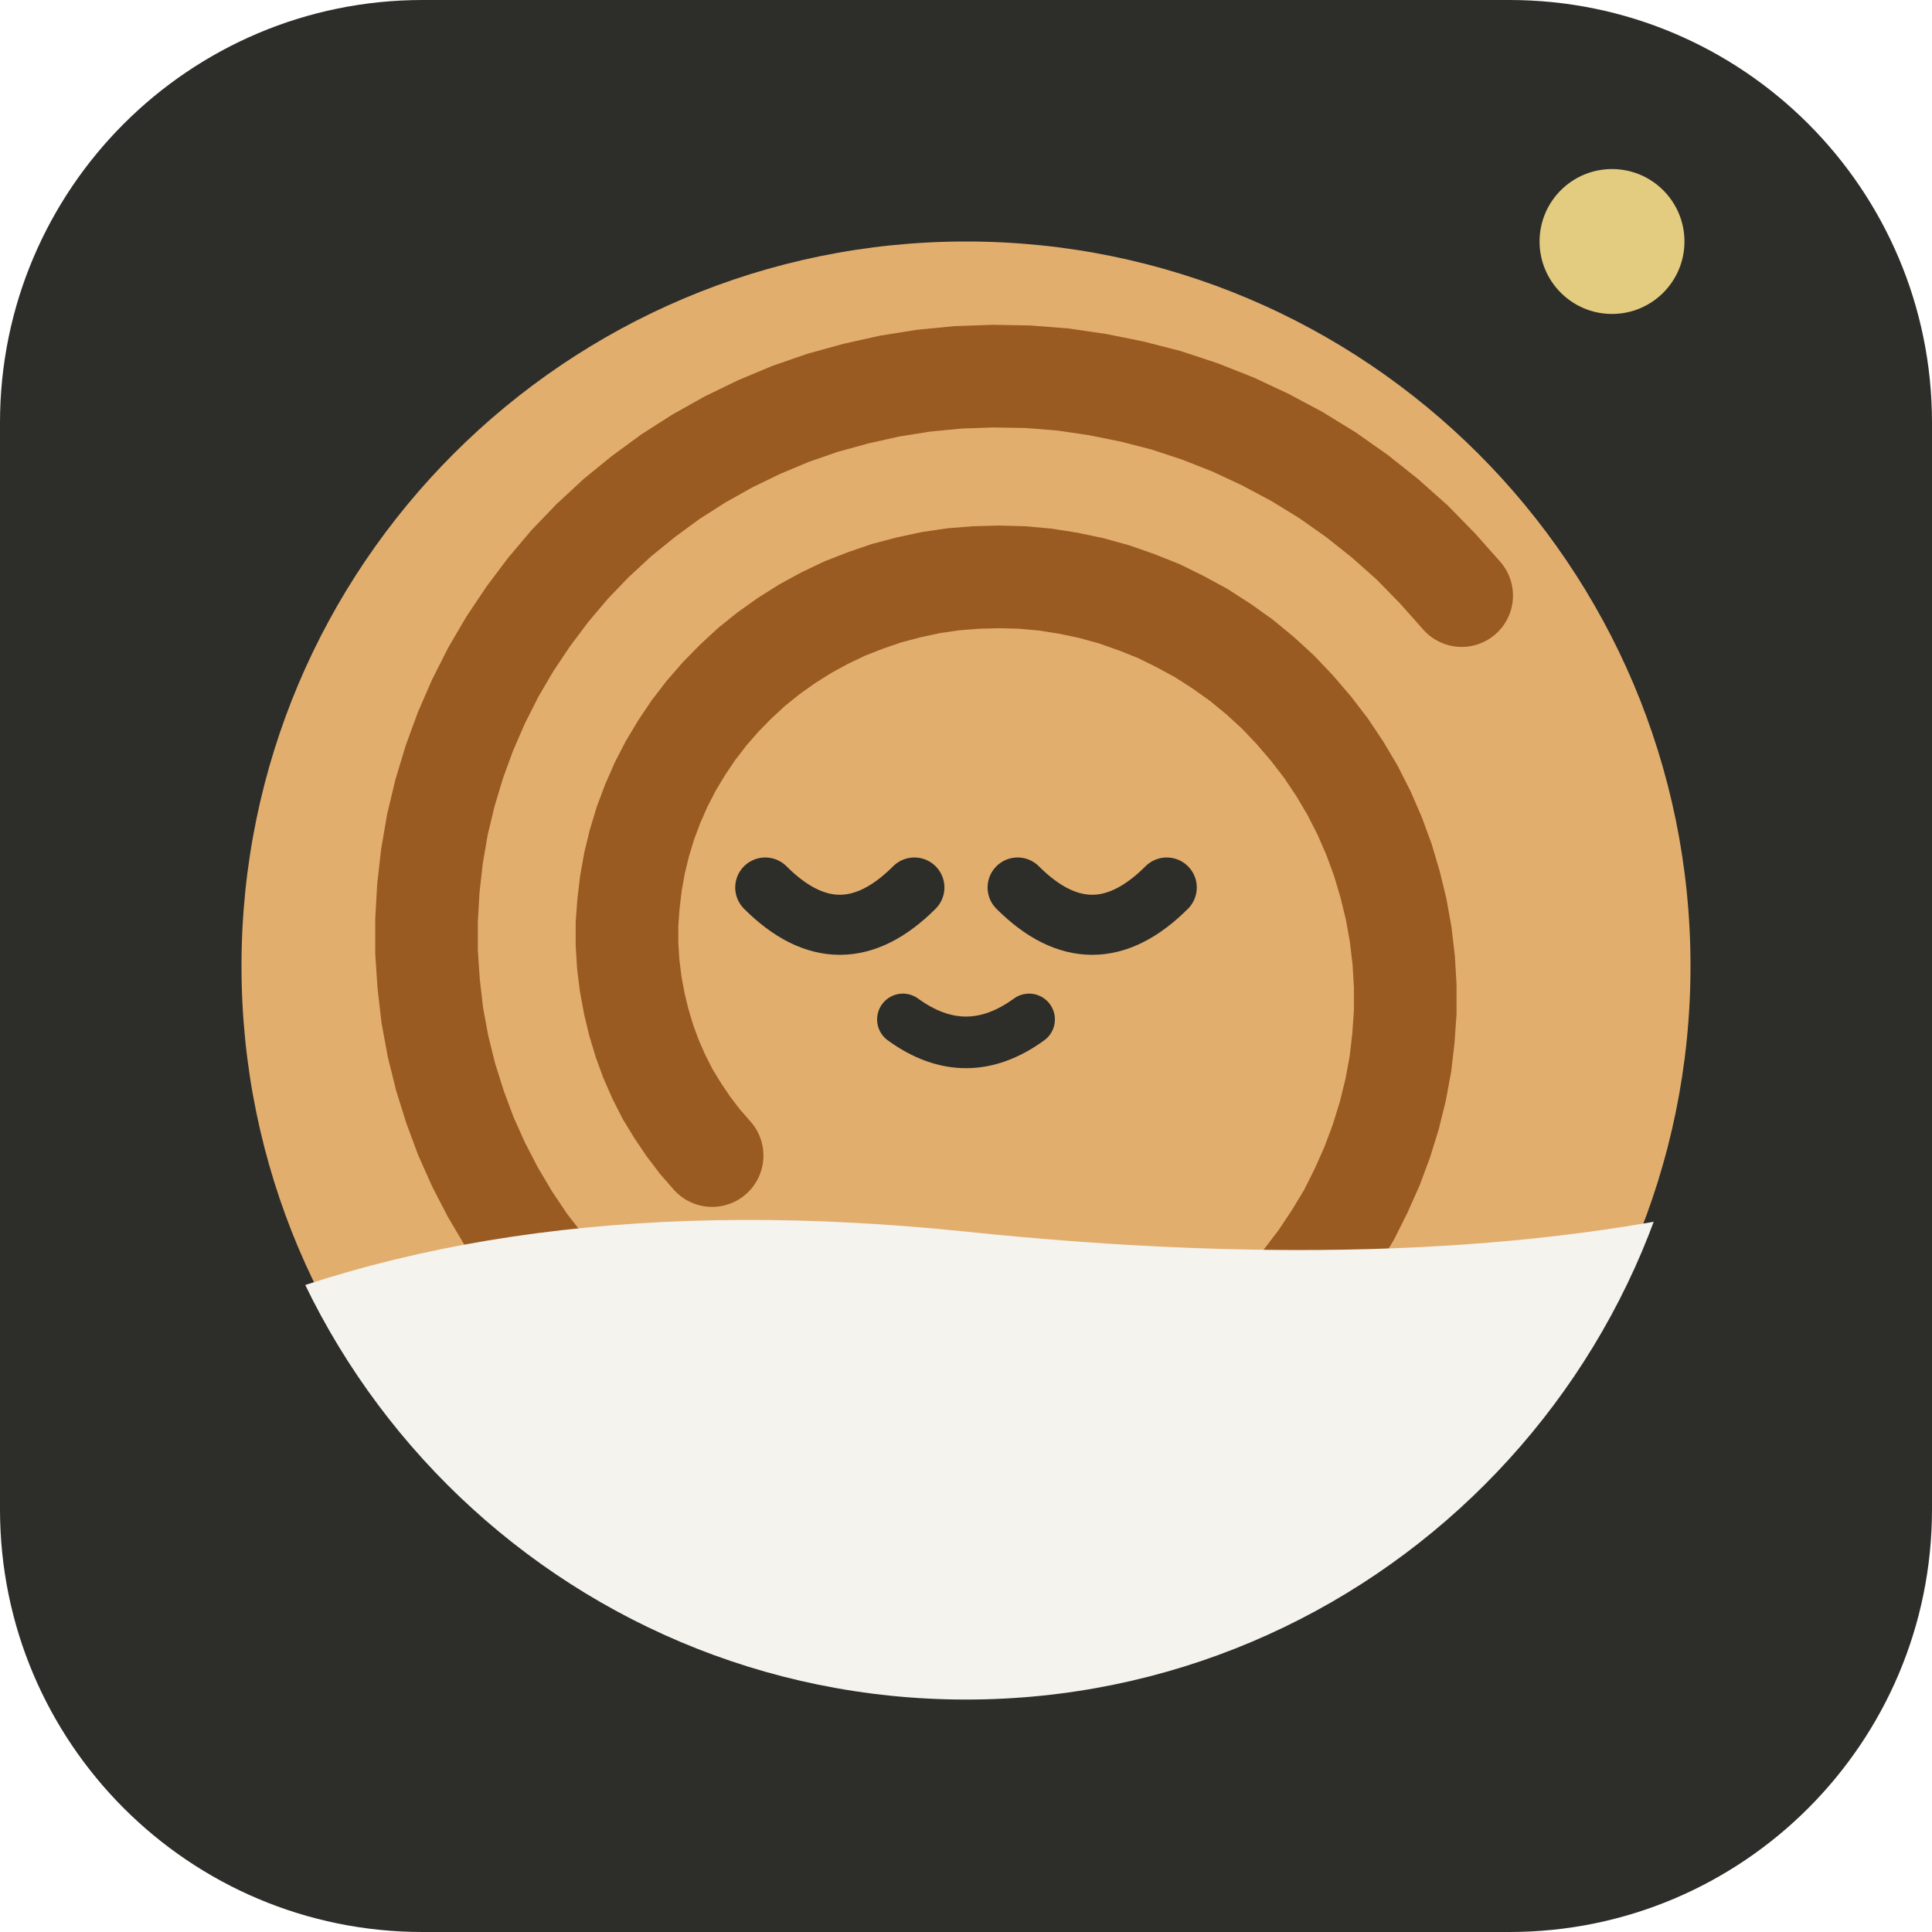
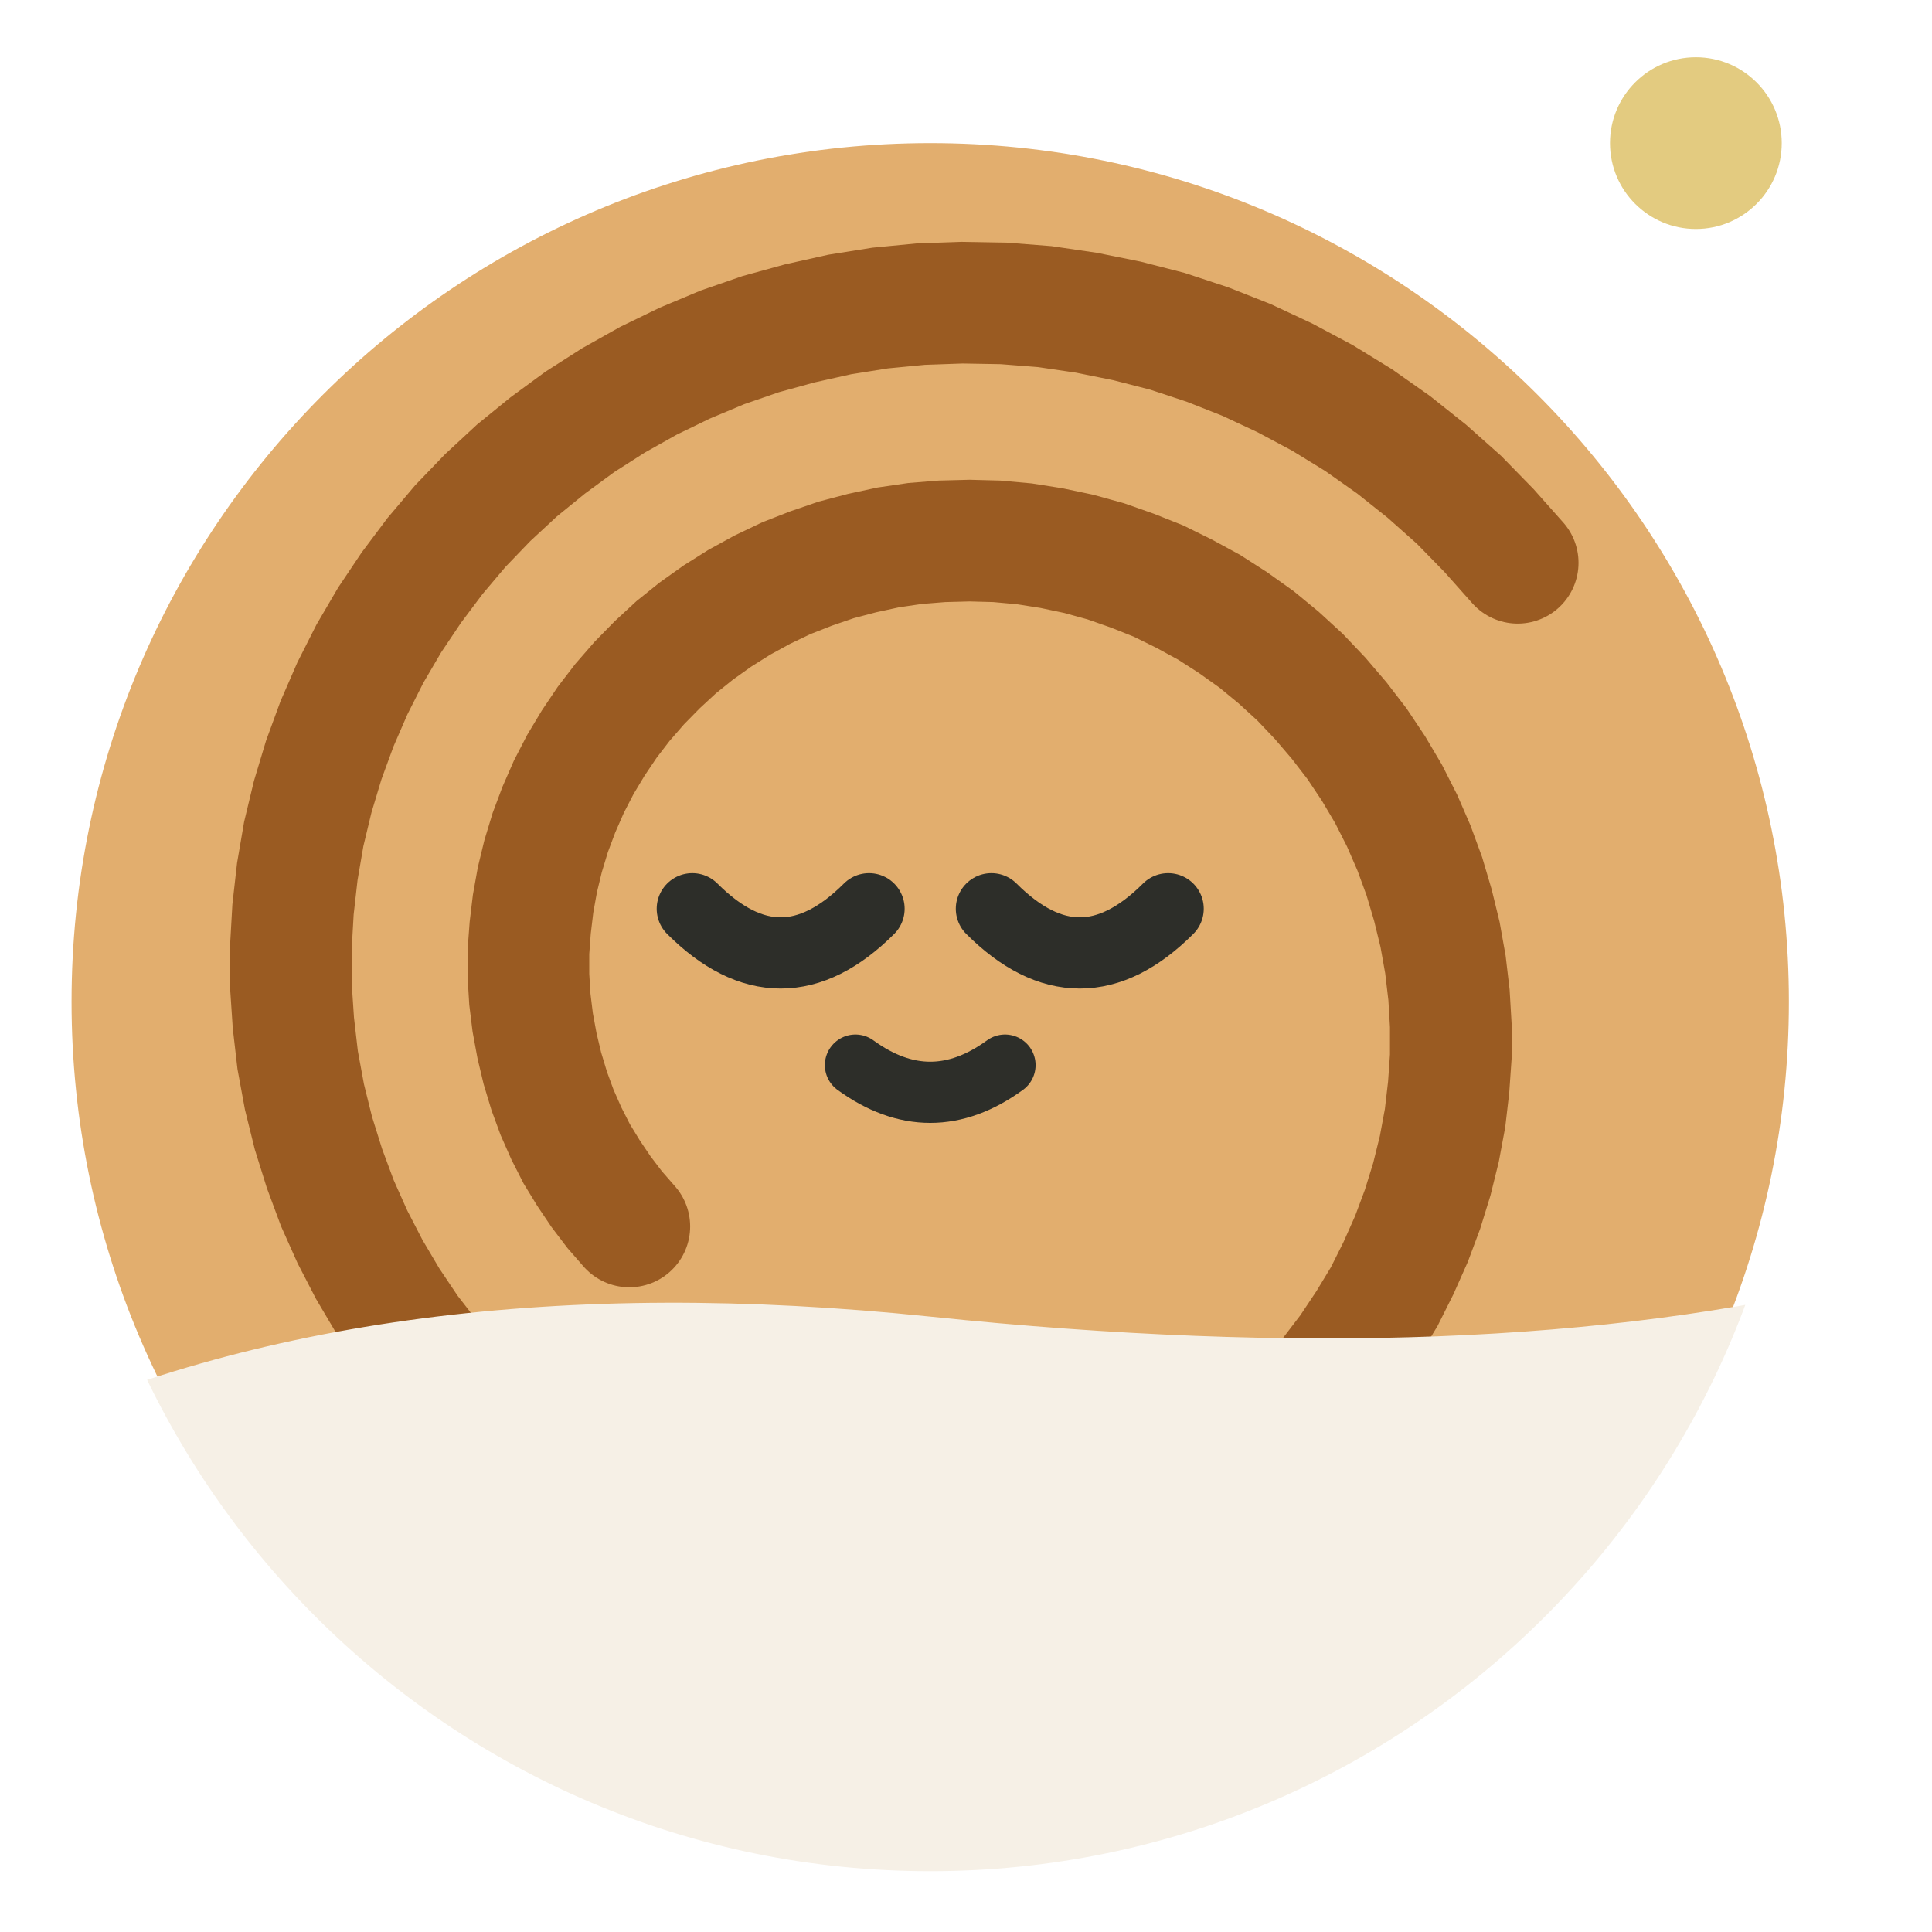
- <svg xmlns="http://www.w3.org/2000/svg" viewBox="22 20 64 64">
-   <rect x="22" y="20" width="64" height="64" rx="14" fill="#2D2E29" />
+ <svg xmlns="http://www.w3.org/2000/svg" viewBox="28 24 54 54">
+   <style>@media (prefers-color-scheme:dark){.blanket{fill:#2B241D}}</style>
  <circle cx="54" cy="52" r="24" fill="#E2AE6E" />
  <path d="M45.59,58.28 L45.18,57.81 L44.80,57.31 L44.45,56.79 L44.12,56.25 L43.83,55.68 L43.57,55.09 L43.35,54.49 L43.16,53.86 L43.01,53.23 L42.89,52.58 L42.81,51.93 L42.77,51.27 L42.77,50.60 L42.82,49.93 L42.90,49.26 L43.02,48.59 L43.18,47.93 L43.38,47.27 L43.62,46.63 L43.90,45.99 L44.22,45.37 L44.58,44.77 L44.97,44.19 L45.40,43.63 L45.87,43.09 L46.37,42.58 L46.90,42.09 L47.46,41.64 L48.05,41.22 L48.67,40.83 L49.31,40.48 L49.98,40.16 L50.67,39.89 L51.37,39.65 L52.09,39.46 L52.83,39.30 L53.58,39.19 L54.33,39.13 L55.10,39.11 L55.86,39.13 L56.63,39.20 L57.39,39.32 L58.15,39.48 L58.91,39.69 L59.65,39.95 L60.38,40.24 L61.09,40.59 L61.79,40.97 L62.46,41.40 L63.12,41.87 L63.74,42.38 L64.34,42.93 L64.90,43.52 L65.43,44.14 L65.93,44.79 L66.39,45.48 L66.81,46.19 L67.19,46.94 L67.52,47.70 L67.81,48.49 L68.05,49.30 L68.25,50.12 L68.40,50.96 L68.50,51.81 L68.55,52.66 L68.55,53.53 L68.49,54.39 L68.39,55.25 L68.23,56.11 L68.02,56.96 L67.76,57.80 L67.45,58.63 L67.09,59.44 L66.69,60.24 L66.23,61.00 L65.73,61.75 L65.18,62.47 L64.59,63.15 L63.95,63.80 L63.28,64.42 L62.56,64.99 L61.81,65.53 L61.03,66.02 L60.22,66.47 L59.38,66.87 L58.51,67.22 L57.62,67.52 L56.71,67.77 L55.79,67.96 L54.85,68.10 L53.90,68.19 L52.94,68.22 L51.98,68.19 L51.02,68.10 L50.06,67.96 L49.11,67.76 L48.17,67.50 L47.24,67.19 L46.33,66.82 L45.44,66.40 L44.57,65.92 L43.73,65.39 L42.92,64.81 L42.14,64.18 L41.40,63.50 L40.69,62.78 L40.03,62.01 L39.41,61.21 L38.84,60.36 L38.32,59.48 L37.85,58.57 L37.43,57.63 L37.07,56.66 L36.76,55.67 L36.51,54.66 L36.32,53.63 L36.20,52.59 L36.13,51.54 L36.13,50.48 L36.19,49.42 L36.31,48.36 L36.49,47.31 L36.74,46.27 L37.05,45.24 L37.42,44.23 L37.85,43.24 L38.34,42.27 L38.89,41.33 L39.50,40.42 L40.16,39.54 L40.87,38.70 L41.63,37.91 L42.45,37.15 L43.31,36.45 L44.21,35.79 L45.15,35.19 L46.13,34.64 L47.14,34.15 L48.19,33.71 L49.26,33.34 L50.35,33.04 L51.47,32.79 L52.60,32.61 L53.74,32.50 L54.89,32.46 L56.05,32.48 L57.20,32.57 L58.36,32.74 L59.50,32.97 L60.63,33.26 L61.75,33.63 L62.84,34.06 L63.91,34.56 L64.96,35.12 L65.97,35.74 L66.95,36.43 L67.88,37.17 L68.78,37.97 L69.62,38.83 L70.42,39.73" fill="none" stroke="#9A5B22" stroke-width="3.4" stroke-linecap="round" />
  <path d="M47.35,49.4 q2.47,2.47 4.94,0 M55.71,49.4 q2.47,2.47 4.94,0" fill="none" stroke="#2D2E29" stroke-width="1.99" stroke-linecap="round" />
  <path d="M51.91,53.77 q2.09,1.52 4.18,0" fill="none" stroke="#2D2E29" stroke-width="1.71" stroke-linecap="round" />
  <clipPath id="roll">
    <circle cx="54" cy="52" r="24.3" />
  </clipPath>
-   <path clip-path="url(#roll)" d="M28,64.2 q10.6,-5 26,-3.4 t26,-1 V80 H28 z" fill="#F5F3EE" />
+   <path clip-path="url(#roll)" d="M28,64.2 q10.6,-5 26,-3.4 t26,-1 V80 H28 z" class="blanket" fill="#F6F0E6" />
  <path d="M73,28a2.4,2.4 0 1 0 4.8,0a2.4,2.4 0 1 0 -4.8,0z" fill="#E3CB80" />
</svg>
